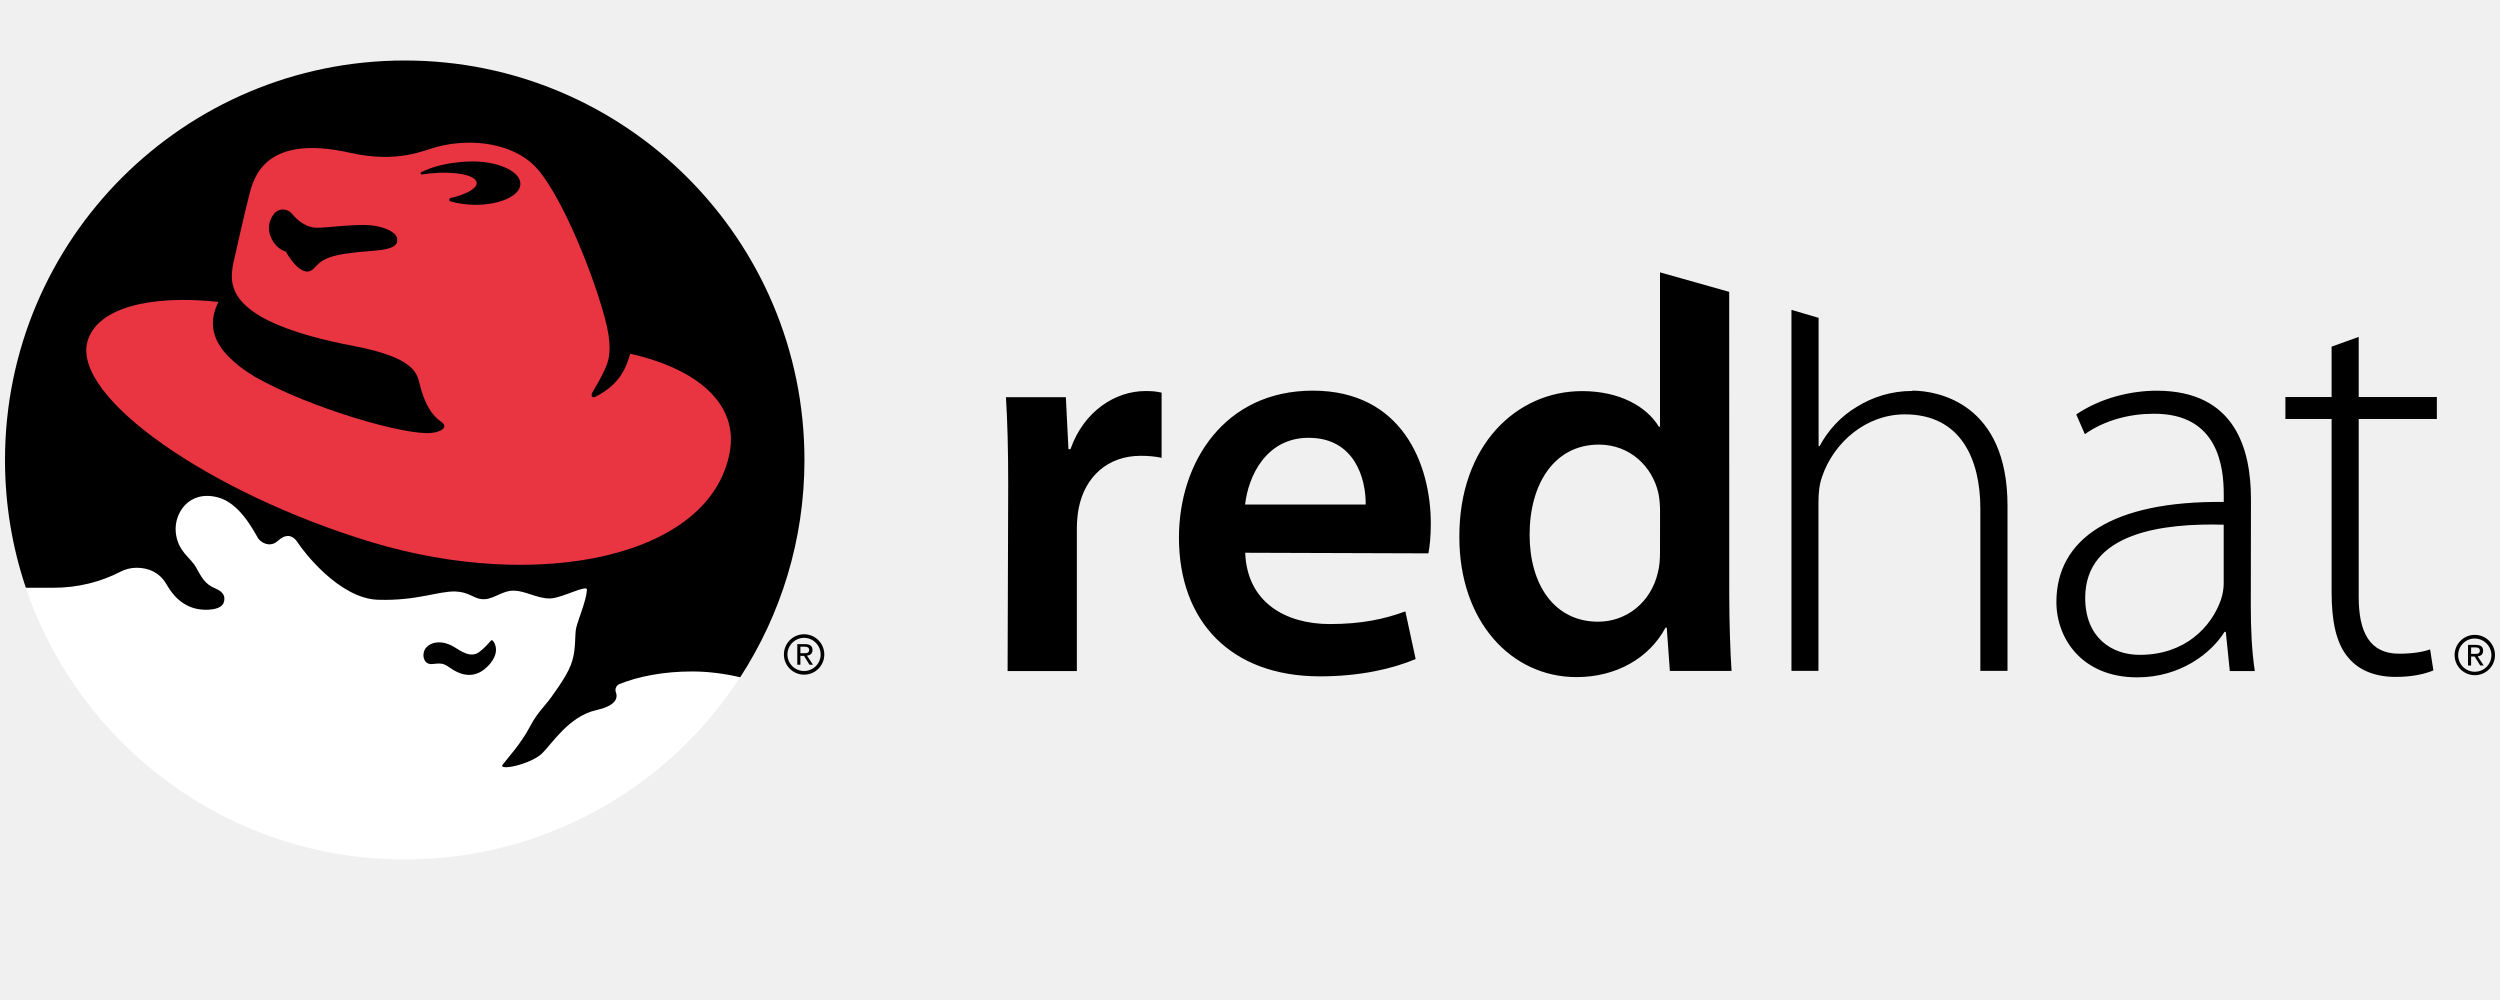
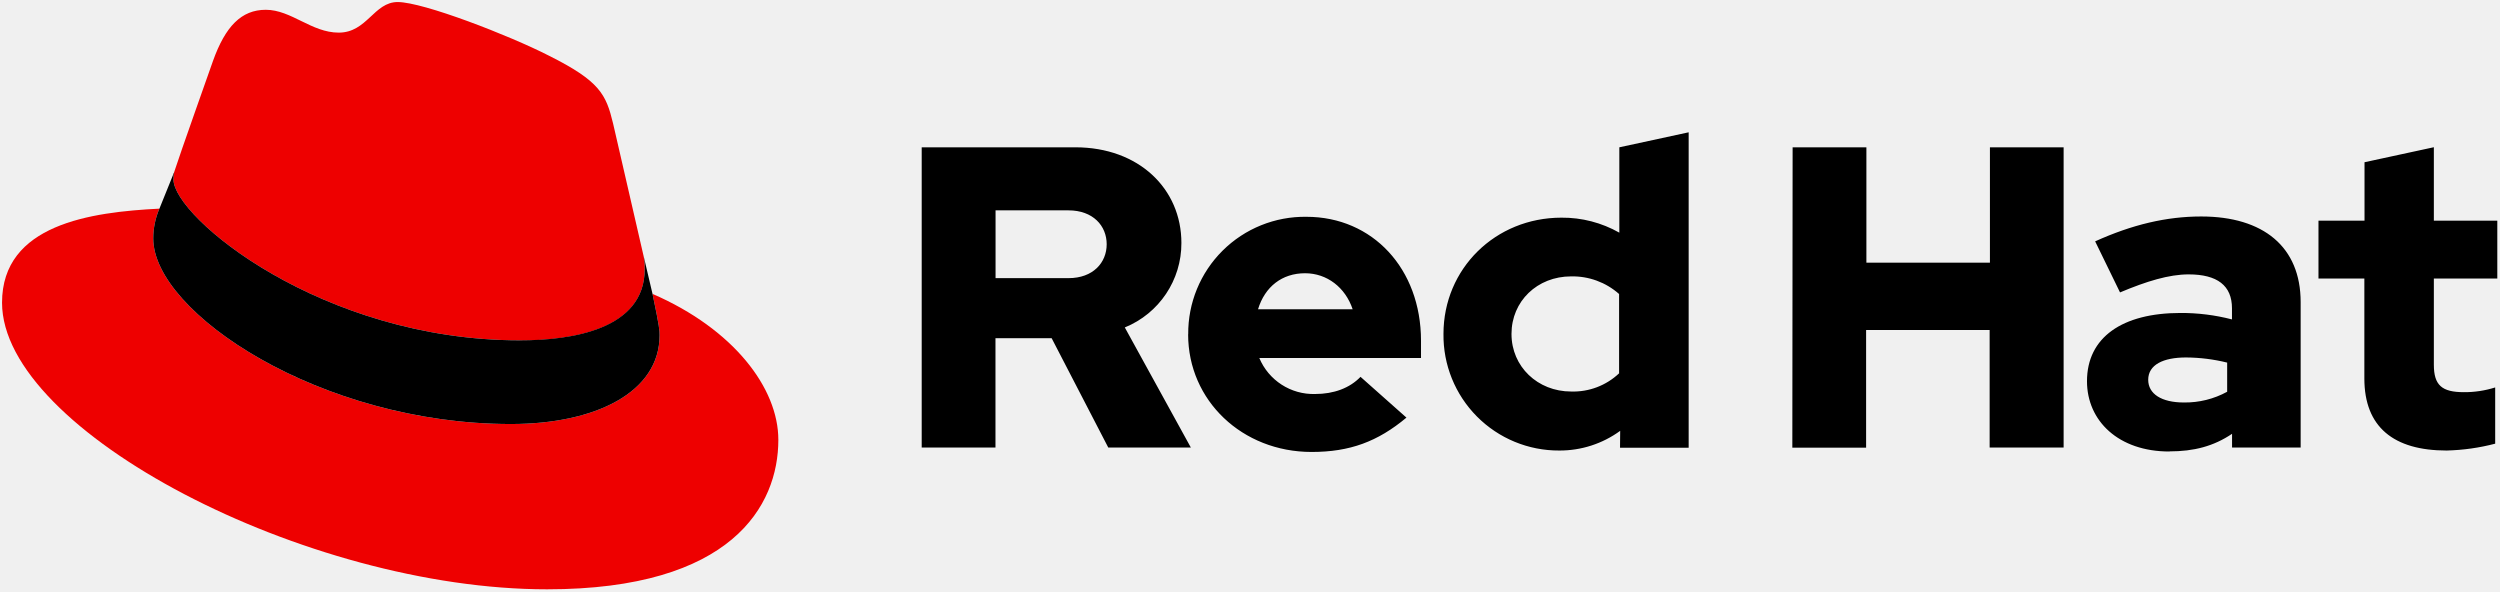
- <svg xmlns="http://www.w3.org/2000/svg" viewBox="0 0 500 200">
-   <path d="M148.06 135.43c-3.08-.7-6.35-1.16-9.65-1.16-5.65 0-10.8 1-14.6 2.57-.4.2-.7.65-.7 1.14 0 .18.03.37.1.52.45 1.3-.28 2.7-3.95 3.52-5.45 1.2-8.9 6.8-10.85 8.67-2.32 2.18-8.83 3.53-7.85 2.2.76-1 3.7-4.2 5.48-7.63 1.6-3.07 3.03-3.95 4.98-6.9.6-.85 2.82-3.88 3.47-6.27.72-2.34.48-5.27.76-6.48.4-1.75 2.04-5.52 2.16-7.66.06-1.2-5.05 1.73-7.47 1.73-2.43 0-4.8-1.47-6.96-1.56-2.68-.13-4.4 2.06-6.84 1.67-1.38-.2-2.55-1.43-4.97-1.5-3.44-.14-7.66 1.9-15.57 1.65-7.8-.26-15-9.84-15.97-11.36-1.15-1.8-2.56-1.8-4.08-.4-1.54 1.4-3.43.3-3.96-.63-1.04-1.8-3.76-7-8-8.1-5.84-1.52-8.8 3.24-8.42 7 .4 3.85 2.88 4.93 4.03 6.97 1.15 2.03 1.74 3.35 3.9 4.26 1.54.64 2.1 1.58 1.65 2.83-.4 1.1-2 1.35-3.05 1.4-2.22.1-3.78-.5-4.92-1.22-1.33-.84-2.4-2-3.56-4-1.34-2.2-3.44-3.15-5.9-3.15-1.17 0-2.27.3-3.23.8-3.86 2-8.44 3.2-13.37 3.2H5.17c10.66 31.6 40.56 54.35 75.78 54.35 28.12 0 52.86-14.5 67.1-36.47" fill="#fff" />
-   <path d="M499 131c0 2.23-1.8 4.04-4.04 4.04-2.23 0-4.04-1.8-4.04-4.03 0-2.22 1.8-4.04 4.04-4.04 2.23 0 4.04 1.82 4.04 4.05m-4.04-3.32c-1.84 0-3.33 1.5-3.33 3.33 0 1.84 1.5 3.32 3.33 3.32s3.32-1.48 3.32-3.3c0-1.85-1.5-3.34-3.32-3.34m-.74 3.6h.72l1.1 1.78h.7l-1.2-1.8c.62-.1 1.08-.4 1.08-1.15 0-.8-.48-1.16-1.45-1.16h-1.57v4.12h.62zm0-.53v-1.3h.85c.43 0 .9.12.9.62 0 .64-.47.68-1 .68zm-22.48-63.4V79.4h15.63v4.4h-15.63v35.6c0 6.98 2.16 11.34 8.06 11.34 2.82 0 4.82-.37 6.22-.86l.66 4.2c-1.77.74-4.26 1.3-7.56 1.3-4 0-7.32-1.25-9.47-3.87-2.48-2.87-3.33-7.46-3.33-13.06V83.8h-9.24v-4.4h9.24V69.33zm-21.58 53.83c0 4.34.17 8.8.8 13h-5l-.8-7.84h-.25c-2.65 4.23-8.76 9.1-17.47 9.1-11.03 0-16.16-7.76-16.16-15.06 0-12.64 11.17-20.26 33.47-20.02V98.9c0-5.43-1.05-16.24-14.03-16.15-4.78 0-9.78 1.28-13.75 4.08l-1.72-3.94c5-3.4 11.13-4.75 16.08-4.75 15.83 0 18.86 11.87 18.86 21.66zm-5.42-16.27c-11.94-.33-27.7 1.48-27.7 14.63 0 7.87 5.2 11.4 10.9 11.4 9.14 0 14.34-5.64 16.23-10.97.4-1.17.57-2.35.57-3.3zm-62.28-26.75c-4.17 0-7.9 1.2-11.04 3.14-3.26 1.9-5.9 4.85-7.5 7.9h-.2V63.57l-5.43-1.6v72.2h5.4v-33.5c0-2.2.17-3.76.75-5.4 2.34-6.8 8.76-12.4 16.53-12.4 11.22 0 15.1 9 15.1 18.86v32.45h5.43v-33.05c0-20.4-13.84-23-19.04-23M332 110.45c0 1.46-.1 2.8-.42 4.05-1.4 6-6.3 9.84-11.96 9.84-8.7 0-13.7-7.34-13.7-17.4 0-10.15 4.94-18.02 13.86-18.02 6.23 0 10.7 4.4 11.9 9.72.24 1.12.33 2.5.33 3.62zm13.84-52.08L332 54.47v30.88h-.22c-2.45-4.05-7.86-7.13-15.36-7.13-13.17 0-24.63 10.9-24.55 29.23 0 16.82 10.36 27.97 23.44 27.97 7.9 0 14.52-3.76 17.8-9.9h.24l.62 8.67h12.34c-.25-3.73-.46-9.75-.46-15.36zm-96.8 52.18c.37 9.92 8.06 14.26 16.93 14.26 6.36 0 10.93-1 15.1-2.53l2.06 9.53c-4.7 1.98-11.2 3.46-19.14 3.46-17.8 0-28.2-10.97-28.2-27.74 0-15.12 9.15-29.4 26.77-29.4 17.8 0 23.6 14.63 23.6 26.6 0 2.6-.22 4.65-.48 5.94zm24.1-9.65c.06-5.07-2.15-13.34-11.42-13.34-8.53 0-12.08 7.74-12.7 13.34zm-71.5-3.86c0-7.33-.15-12.7-.45-17.6h11.98l.52 10.4h.4c2.7-7.7 9.07-11.63 14.98-11.63 1.35 0 2.14.06 3.25.32v13.03c-1.3-.26-2.5-.4-4.18-.4-6.6 0-11.17 4.2-12.4 10.48-.24 1.22-.37 2.7-.37 4.17v28.4h-13.85zm-36.78 33.86c0 2.22-1.8 4.03-4.04 4.03-2.23 0-4.04-1.8-4.04-4.03 0-2.23 1.8-4.05 4.04-4.05 2.23 0 4.04 1.82 4.04 4.05m-4.04-3.33c-1.84 0-3.33 1.5-3.33 3.33s1.48 3.3 3.32 3.3c1.83 0 3.32-1.47 3.32-3.3 0-1.84-1.5-3.33-3.32-3.33m-62.27.54c.4.4 1.12 1.75.25 3.47-.48.9-1 1.54-1.94 2.3-1.13.9-3.32 1.93-6.33.02-1.63-1.04-1.73-1.38-3.97-1.1-1.6.22-2.23-1.4-1.66-2.74.58-1.34 2.94-2.42 5.88-.7 1.32.78 3.38 2.42 5.18.96.75-.6 1.2-1 2.23-2.2.04-.04.1-.07.18-.07.07 0 .13.02.17.06m49.5 7.34c-3.07-.72-6.34-1.16-9.64-1.16-5.65 0-10.8 1-14.6 2.56-.4.2-.7.65-.7 1.14 0 .18.03.37.1.52.45 1.3-.28 2.7-3.95 3.52-5.45 1.2-8.9 6.8-10.85 8.67-2.32 2.2-8.83 3.54-7.85 2.23.76-1.03 3.7-4.22 5.48-7.66 1.6-3.07 3.03-3.95 4.98-6.9.6-.85 2.82-3.88 3.47-6.27.72-2.34.48-5.27.76-6.48.4-1.74 2.04-5.5 2.16-7.65.06-1.2-5.05 1.72-7.47 1.72-2.43 0-4.8-1.46-6.96-1.56-2.68-.13-4.4 2.06-6.84 1.67-1.38-.2-2.55-1.42-4.97-1.5-3.44-.14-7.66 1.9-15.57 1.65-7.8-.26-15-9.83-15.97-11.35-1.15-1.8-2.56-1.8-4.08-.4-1.54 1.4-3.43.3-3.96-.63-1.04-1.8-3.76-7-8-8.1-5.84-1.52-8.8 3.24-8.42 7 .4 3.85 2.88 4.93 4.03 6.97 1.15 2.03 1.74 3.36 3.9 4.26 1.54.64 2.1 1.58 1.65 2.84-.4 1.1-2 1.35-3.05 1.4-2.22.1-3.78-.5-4.92-1.24-1.33-.83-2.4-2-3.56-4-1.34-2.2-3.44-3.15-5.9-3.15-1.17 0-2.27.3-3.23.8-3.86 2-8.44 3.2-13.37 3.2H5.17C2.47 109.53 1 100.95 1 92c0-44.13 35.8-79.9 79.95-79.9 44.14 0 79.94 35.77 79.94 79.9 0 16.02-4.73 30.92-12.84 43.44" />
-   <path d="M74.72 50.15c-9.23.67-10.2 1.67-11.92 3.5-2.44 2.6-5.65-3.36-5.65-3.36-1.93-.42-4.27-3.53-3-6.42 1.24-2.87 3.53-2.02 4.25-1.12.87 1.1 2.74 2.87 5.16 2.8C66 45.5 68.78 45 72.7 45c3.94 0 6.6 1.46 6.74 2.73.13 1.08-.32 2.1-4.72 2.42m9.7-15.25h-.04c-.14 0-.25-.1-.25-.24 0-.1.06-.18.14-.22 1.8-.94 4.46-1.7 7.52-2 .9-.1 1.8-.15 2.66-.15h.46c5.13.1 9.23 2.14 9.17 4.53-.08 2.4-4.27 4.24-9.4 4.14-1.66-.05-3.22-.3-4.55-.68-.17-.04-.28-.18-.28-.34 0-.16.1-.3.28-.34 3.2-.73 5.35-1.95 5.2-3.1-.2-1.5-4.38-2.32-9.34-1.82-.54.05-1.06.12-1.58.2m41.64 35.85c-.8 2.65-1.9 6.04-6.92 8.6-.73.38-1-.23-.67-.8 1.9-3.22 2.23-4.02 2.78-5.28.76-1.86 1.17-4.5-.36-9.98-3-10.82-9.3-25.3-13.85-29.97-4.4-4.52-12.37-5.8-19.58-3.95-2.65.68-7.84 3.37-17.47 1.2-16.66-3.74-19.13 4.6-20.08 8.23-.96 3.64-3.26 13.96-3.26 13.96-.76 4.2-1.76 11.52 24.1 16.46 12.06 2.3 12.67 5.4 13.2 7.64.97 4 2.5 6.3 4.22 7.45 1.72 1.16 0 2.12-1.92 2.3-5.12.54-24.1-4.9-35.33-11.27-9.18-5.6-9.33-10.66-7.23-14.94-13.87-1.5-24.28 1.28-26.17 7.85C14.3 79.5 42.3 98.75 74.2 108.4c33.5 10.14 67.93 3.07 71.75-17.97 1.74-9.55-6.3-16.62-19.9-19.68" fill="#e93442" />
-   <path d="M160.08 131.17h.72l1.1 1.78h.7l-1.2-1.82c.63-.07 1.1-.4 1.1-1.13 0-.8-.5-1.17-1.47-1.17h-1.57v4.12h.62zm0-.53v-1.3h.85c.43 0 .9.12.9.62 0 .64-.47.68-1 .68z" />
+ <svg xmlns="http://www.w3.org/2000/svg" id="Layer_1" data-name="Layer 1" viewBox="0 0 613 145">
+   <defs>
+     <style>.cls-1{fill:#e00;}</style>
+   </defs>
+   <path class="cls-1" d="M127.47,83.49c12.51,0,30.61-2.58,30.61-17.46a14,14,0,0,0-.31-3.42l-7.45-32.36c-1.72-7.12-3.23-10.35-15.73-16.6C124.89,8.69,103.76.5,97.51.5,91.69.5,90,8,83.06,8c-6.68,0-11.64-5.6-17.89-5.6-6,0-9.91,4.09-12.93,12.5,0,0-8.41,23.72-9.49,27.16A6.43,6.43,0,0,0,42.53,44c0,9.22,36.3,39.45,84.94,39.45M160,72.07c1.73,8.19,1.73,9.05,1.73,10.13,0,14-15.74,21.77-36.43,21.77C78.54,104,37.58,76.6,37.58,58.49a18.45,18.45,0,0,1,1.51-7.33C22.27,52,.5,55,.5,74.22c0,31.48,74.59,70.28,133.65,70.28,45.28,0,56.7-20.48,56.7-36.65,0-12.72-11-27.16-30.83-35.78" />
+   <path d="M160,72.07c1.73,8.19,1.73,9.05,1.73,10.13,0,14-15.74,21.77-36.43,21.77C78.54,104,37.58,76.6,37.58,58.49a18.45,18.45,0,0,1,1.51-7.33l3.66-9.06A6.43,6.43,0,0,0,42.53,44c0,9.22,36.3,39.45,84.94,39.45,12.51,0,30.61-2.58,30.61-17.46a14,14,0,0,0-.31-3.42Z" />
+   <path d="M579.74,92.8c0,11.89,7.15,17.67,20.19,17.67a52.11,52.11,0,0,0,11.89-1.68V95a24.84,24.84,0,0,1-7.68,1.16c-5.37,0-7.36-1.68-7.36-6.73V68.3h15.56V54.1H596.78v-18l-17,3.68V54.1H568.49V68.3h11.25Zm-53,.32c0-3.68,3.69-5.47,9.26-5.47a43.12,43.12,0,0,1,10.1,1.26v7.15a21.51,21.51,0,0,1-10.63,2.63c-5.46,0-8.73-2.1-8.73-5.57m5.2,17.56c6,0,10.84-1.26,15.36-4.31v3.37h16.82V74.08c0-13.56-9.14-21-24.39-21-8.52,0-16.94,2-26,6.1l6.1,12.52c6.52-2.74,12-4.42,16.83-4.42,7,0,10.62,2.73,10.62,8.31v2.73a49.53,49.53,0,0,0-12.62-1.58c-14.31,0-22.93,6-22.93,16.73,0,9.78,7.78,17.24,20.19,17.24m-92.44-.94h18.09V80.92h30.29v28.82H506V36.12H487.93V64.41H457.64V36.12H439.55ZM370.62,81.87c0-8,6.31-14.1,14.62-14.1A17.22,17.22,0,0,1,397,72.09V91.54A16.36,16.36,0,0,1,385.24,96c-8.2,0-14.62-6.1-14.62-14.09m26.61,27.87h16.83V32.44l-17,3.68V57.05a28.3,28.3,0,0,0-14.2-3.68c-16.19,0-28.92,12.51-28.92,28.5a28.25,28.25,0,0,0,28.4,28.6,25.12,25.12,0,0,0,14.93-4.83ZM320,67c5.36,0,9.88,3.47,11.67,8.83H308.47C310.15,70.3,314.36,67,320,67M291.33,82c0,16.2,13.25,28.82,30.28,28.82,9.36,0,16.2-2.53,23.25-8.42l-11.26-10c-2.63,2.74-6.52,4.21-11.14,4.21a14.39,14.39,0,0,1-13.68-8.83h39.65V83.55c0-17.67-11.88-30.39-28.08-30.39a28.57,28.57,0,0,0-29,28.81M262,51.58c6,0,9.36,3.78,9.36,8.31S268,68.2,262,68.2H244.11V51.58Zm-36,58.16h18.09V82.92h13.77l13.89,26.82H292l-16.2-29.45a22.27,22.27,0,0,0,13.88-20.72c0-13.25-10.41-23.45-26-23.45H226Z" />
</svg>
